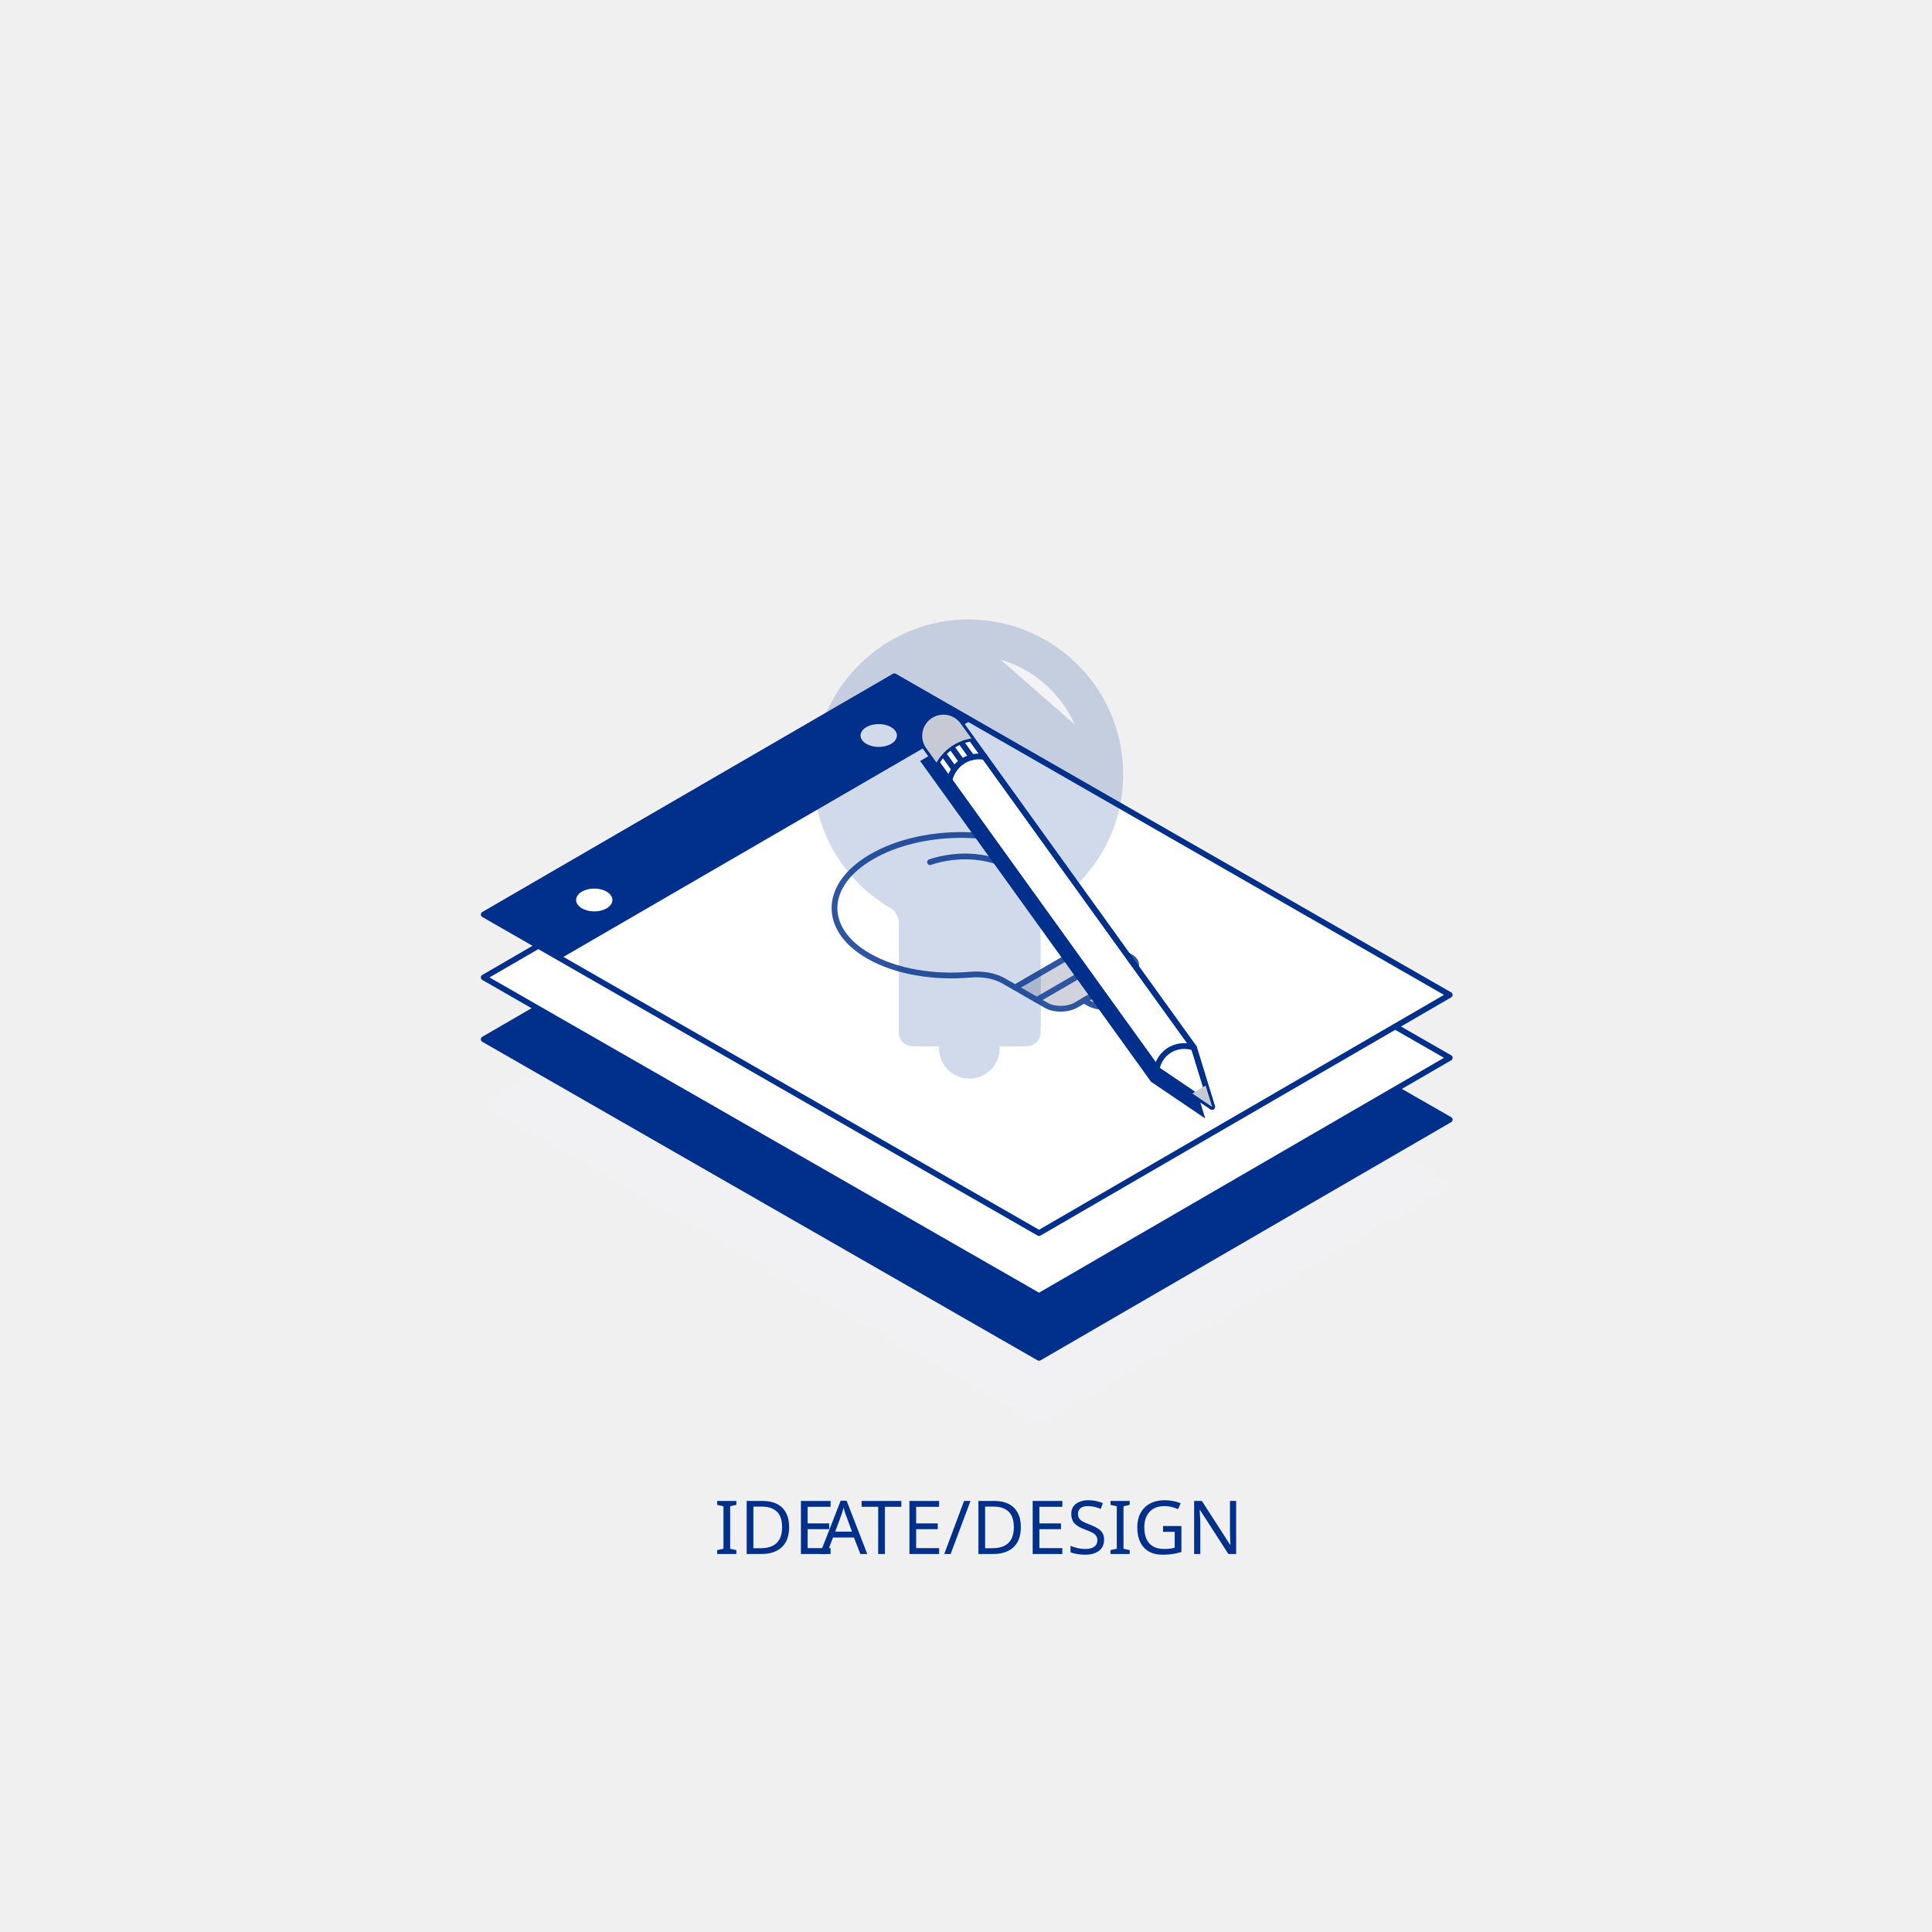
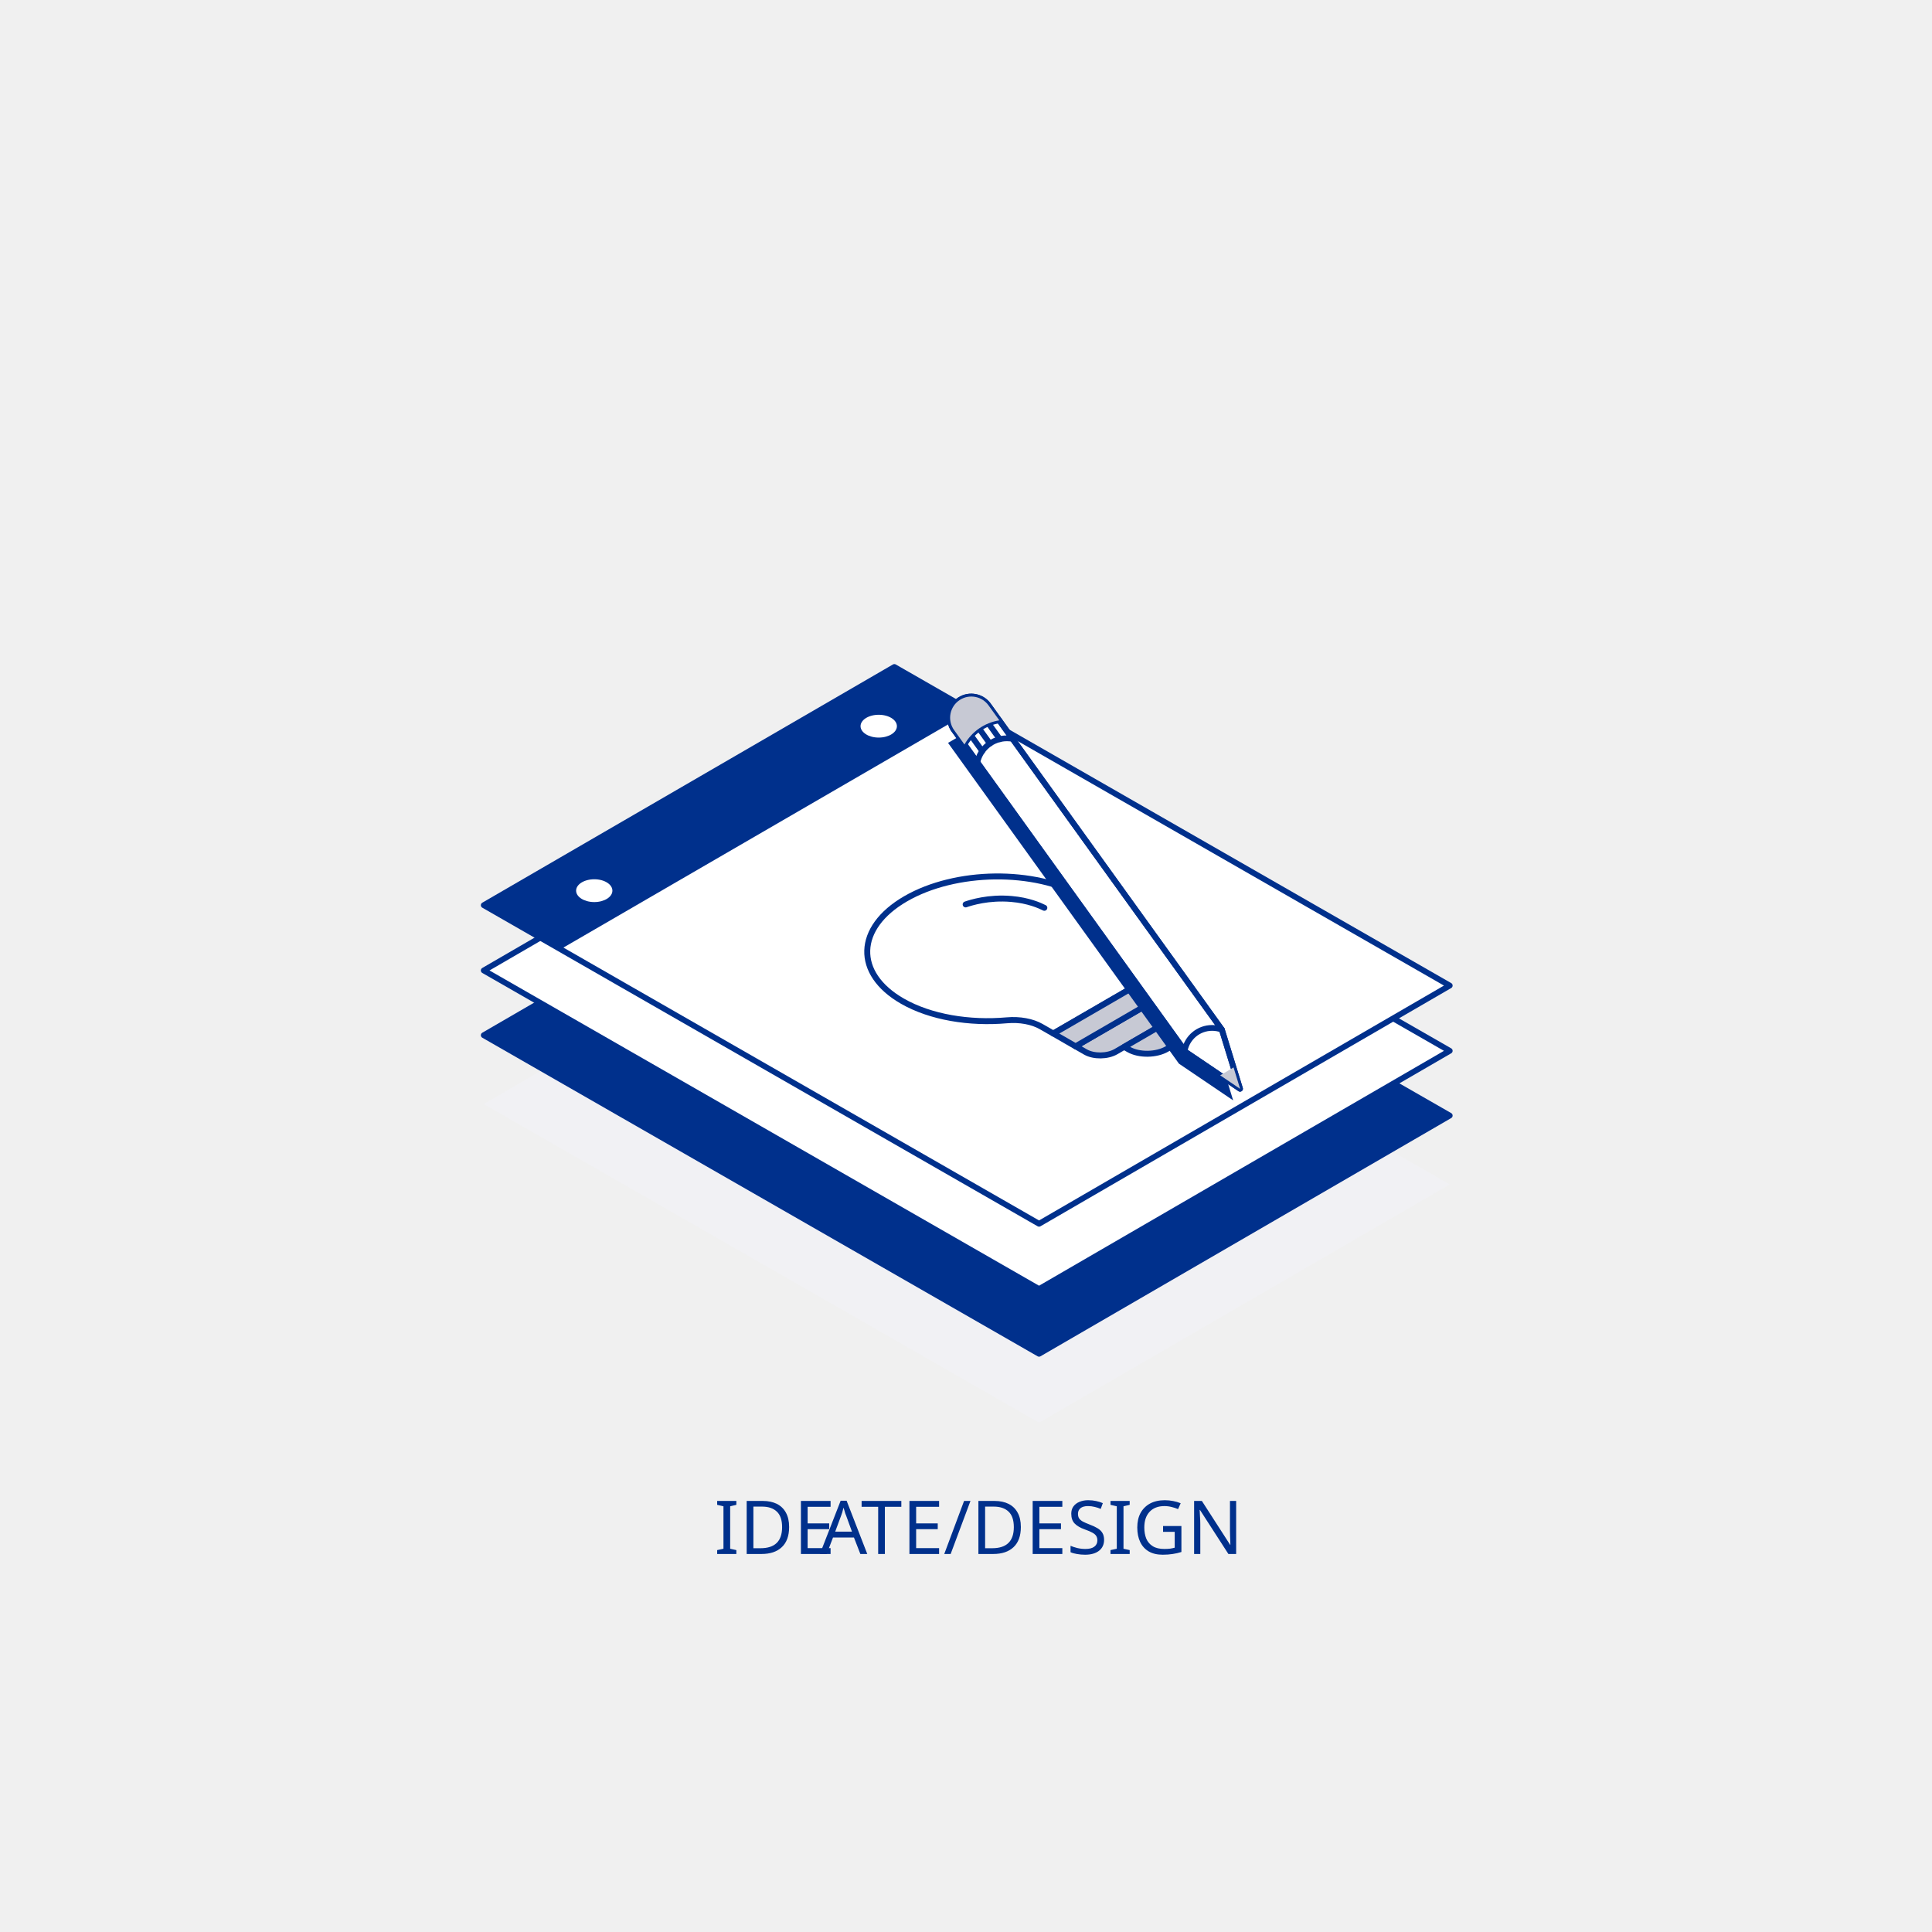
<svg xmlns="http://www.w3.org/2000/svg" id="Layer_1_copy_2" data-name="Layer 1 copy 2" viewBox="0 0 288 288">
  <defs>
    <style>
      .cls-1 {
        fill: #c7c9d4;
      }

      .cls-2 {
        fill: #fff;
      }

      .cls-3, .cls-4, .cls-5 {
        fill: #00308c;
      }

      .cls-3, .cls-6 {
        stroke: #00308c;
        stroke-linecap: round;
        stroke-linejoin: round;
        stroke-width: .86px;
      }

      .cls-7 {
        fill: #f1f1f4;
      }

      .cls-5 {
        font-family: DIN2014-Regular, 'DIN 2014';
        font-size: 11.08px;
      }

      .cls-8 {
        letter-spacing: -.03em;
      }

      .cls-6 {
        fill: none;
      }
    </style>
  </defs>
  <text class="cls-5" transform="translate(106.47 231.65)">
    <tspan x="0" y="0">IDE</tspan>
    <tspan class="cls-8" x="15.75" y="0">A</tspan>
    <tspan x="21.86" y="0">TE/DESIGN</tspan>
  </text>
  <polygon id="Pad_Shadow" data-name="Pad Shadow" class="cls-7" points="216.11 176.56 133.32 129.07 72.11 164.58 154.89 212.07 216.11 176.56" />
-   <polygon id="Pad_Bottom" data-name="Pad Bottom" class="cls-3" points="216.11 166.905 133.32 119.415 72.11 154.923 154.89 202.415 216.11 166.905" />
+   <polygon id="Pad_Bottom" data-name="Pad Bottom" class="cls-3" points="216.11 166.298 133.32 118.808 72.11 154.317 154.89 201.808 216.11 166.298" />
  <g id="Pad_Middle" data-name="Pad Middle">
-     <polygon class="cls-2" points="216.11 157.684 133.32 110.194 72.11 145.704 154.89 193.194 216.11 157.684" />
-     <polygon class="cls-6" points="216.11 157.684 133.32 110.194 72.11 145.704 154.89 193.194 216.11 157.684" />
+     <polygon class="cls-2" points="216.11 156.644 133.32 109.154 72.11 144.664 154.89 192.154 216.11 156.644" />
+     <polygon class="cls-6" points="216.11 156.644 133.32 109.154 72.11 144.664 154.89 192.154 216.11 156.644" />
  </g>
  <g id="Pad_Top" data-name="Pad Top">
-     <polygon class="cls-2" points="216.11 148.303 133.32 100.811 72.11 136.321 154.89 183.813 216.11 148.303" />
-     <polygon class="cls-6" points="216.11 148.303 133.32 100.811 72.11 136.321 154.89 183.813 216.11 148.303" />
-     <path class="cls-4" d="M133.32,100.81l-61.22,35.51 11.46,6.57 61.22,-35.51 -11.46,-6.57ZM88.59,135.86c-1.49,0.00,-2.71,-0.76,-2.71,-1.70s1.21,-1.70,2.71,-1.70 2.70,0.76,2.70,1.70 -1.21,1.70,-2.70,1.70M130.99,111.34c-1.49,0.00,-2.71,-0.76,-2.71,-1.70s1.21,-1.70,2.71,-1.70 2.71,0.76,2.71,1.70 -1.21,1.70,-2.71,1.70" />
+     <polygon class="cls-2" points="216.11 146.916 133.32 99.425 72.11 134.935 154.89 182.426 216.11 146.916" />
+     <polygon class="cls-6" points="216.11 146.916 133.32 99.425 72.11 134.935 154.89 182.426 216.11 146.916" />
+     <path class="cls-4" d="M133.32,99.42l-61.22,35.51 11.46,6.57 61.22,-35.51 -11.46,-6.57ZM88.59,134.47c-1.49,0.00,-2.71,-0.76,-2.71,-1.70s1.21,-1.70,2.71,-1.70 2.70,0.76,2.70,1.70 -1.21,1.70,-2.70,1.70M130.99,109.95c-1.49,0.00,-2.71,-0.76,-2.71,-1.70s1.21,-1.70,2.71,-1.70 2.71,0.76,2.71,1.70 -1.21,1.70,-2.71,1.70" />
  </g>
-   <g id="Bulb_One" opacity="0.82" transform="translate(-2.27, -4.83)">
+   <g id="Bulb_One" opacity="1.00" transform="translate(-1.19, -2.53) scale(1.03)">
    <path class="cls-1" d="M169.33,146.63l1.44.83c1.2.69,1.16,1.83-.08,2.54l-8.02,4.65c-1.24.72-3.21.74-4.41.06l-1.44-.83,12.51-7.25Z" />
    <path class="cls-6" d="M169.33,146.63l1.44.83c1.2.69,1.16,1.83-.08,2.54l-8.02,4.65c-1.24.72-3.21.74-4.41.06l-1.44-.83,12.51-7.25Z" />
    <path class="cls-2" d="M157.87,132.22c4.08,2.34,5.7,5.58,4.89,8.7-.27,1.06.31,2.12,1.59,2.86l1.75,1-12.51,7.25-1.75-1c-1.28-.74-3.11-1.07-4.95-.91-5.42.48-11.05-.43-15.13-2.77-6.97-4-6.76-10.64.47-14.82,7.23-4.18,18.66-4.32,25.63-.32" />
    <path class="cls-6" d="M157.87,132.22c4.08,2.34,5.7,5.58,4.89,8.7-.27,1.06.31,2.12,1.59,2.86l1.75,1-12.51,7.25-1.75-1c-1.28-.74-3.11-1.07-4.95-.91-5.42.48-11.05-.43-15.13-2.77-6.97-4-6.76-10.64.47-14.82,7.23-4.18,18.66-4.32,25.63-.32Z" />
    <polygon class="cls-1" points="153.61 152.04 166.11 144.79 169.33 146.63 156.82 153.89 153.61 152.04" />
    <polygon class="cls-6" points="153.61 152.04 166.11 144.79 169.33 146.63 156.82 153.89 153.61 152.04" />
    <path class="cls-1" d="M169.52,150.69l.63.36c.76.43,1.12,1.01,1.11,1.59-.02.58-.42,1.17-1.2,1.62-1.56.91-4.06.94-5.57.07l-.63-.36,5.67-3.29Z" />
    <path class="cls-6" d="M169.52,150.69l.63.36c.76.43,1.12,1.01,1.11,1.59-.02.58-.42,1.17-1.2,1.62-1.56.91-4.06.94-5.57.07l-.63-.36,5.67-3.29Z" />
    <path class="cls-2" d="M140.91,133.35c.73-.25,3.31-1.08,6.62-.79,2.47.21,4.09.94,4.77,1.28" />
    <path class="cls-6" d="M140.91,133.35c.73-.25,3.31-1.08,6.62-.79,2.47.21,4.09.94,4.77,1.28" />
  </g>
-   <g id="Bulb_Two" opacity="0.18">
-     <g class="cls-12">
-       <circle class="cls-4" cx="144.5" cy="156.25" r="4.53" />
-     </g>
-     <path class="cls-5" d="M167.43,115.43c0-13.12-10.95-23.69-24.22-23.06-11.29.54-20.75,9.5-21.84,20.76-.92,9.45,3.88,17.85,11.33,22.21.82.48,1.29,1.38,1.29,2.33v14.86c0,1.9,1.54,3.45,3.45,3.45h14.16c1.95,0,3.53-1.58,3.53-3.53v-14.76c0-1.08.52-2.1,1.43-2.67,6.52-4.08,10.87-11.32,10.87-19.58Z" />
-     <rect class="cls-4" x="133.98" y="144.81" width="21.14" height="5.57" />
-     <path class="cls-4" d="M133.98,150.39h21.14v3.49c0,1.15-.93,2.08-2.08,2.08h-17c-1.14,0-2.06-.92-2.06-2.06v-3.51h0Z" />
-     <path class="cls-2" d="M149.15,98.32c4.95,1.46,8.99,5.04,11.06,9.69" />
-   </g>
  <g id="Pencil">
-     <polygon class="cls-4" points="142.66 110.249 137.162 113.439 171.582 161.257 179.662 166.729 176.96 157.907 142.66 110.249" />
-     <path class="cls-2" d="M138.07,111.54l34.54,47.99 8.08,5.47 -2.71,-8.82 -34.79,-48.33c-0.97,-1.35,-2.82,-1.72,-4.24,-0.84 -1.55,0.97,-1.96,3.04,-0.89,4.53" />
-     <path class="cls-6" d="M138.07,111.54l34.54,47.99 8.08,5.47 -2.71,-8.82 -34.79,-48.33c-0.97,-1.35,-2.82,-1.72,-4.24,-0.84 -1.55,0.97,-1.96,3.04,-0.89,4.53Z" />
-     <path class="cls-6" d="M172.44,159.29c0.37,-1.92,2.06,-3.36,4.09,-3.36 0.51,0.00,1.00,0.09,1.46,0.26" />
-     <path class="cls-6" d="M146.80,112.84c-0.28,-0.05,-0.57,-0.08,-0.86,-0.08 -2.17,0.00,-3.98,1.53,-4.41,3.58" />
-     <path class="cls-6" d="M144.81,110.08c-2.23,0.35,-4.12,1.71,-5.20,3.60" />
-     <line class="cls-6" x1="143.19" y1="110.54" x2="144.88" y2="112.89" />
-     <line class="cls-6" x1="141.79" y1="111.30" x2="143.40" y2="113.54" />
-     <line class="cls-6" x1="140.59" y1="112.34" x2="142.26" y2="114.66" />
-     <path class="cls-6" d="M138.07,111.54l34.54,47.99 8.08,5.47 -2.71,-8.82 -34.79,-48.33c-0.97,-1.35,-2.82,-1.72,-4.24,-0.84 -1.55,0.97,-1.96,3.04,-0.89,4.53Z" />
-     <polygon class="cls-1" points="180.7 165.009 179.722 161.817 177.732 162.999 180.7 165.009" />
-     <path class="cls-1" d="M143.20,107.85c-0.97,-1.35,-2.82,-1.72,-4.24,-0.84 -1.55,0.97,-1.96,3.04,-0.89,4.53l1.54,2.14c1.07,-1.89,2.97,-3.25,5.20,-3.60l-1.61,-2.23Z" />
+     <polygon class="cls-4" points="146.822 107.55 141.323 110.74 175.743 158.559 183.823 164.03 181.122 155.209 146.822 107.55" />
+     <path class="cls-2" d="M142.23,108.84l34.54,47.99 8.08,5.47 -2.71,-8.82 -34.79,-48.33c-0.97,-1.35,-2.82,-1.72,-4.24,-0.84 -1.55,0.97,-1.96,3.04,-0.89,4.53" />
+     <path class="cls-6" d="M142.23,108.84l34.54,47.99 8.08,5.47 -2.71,-8.82 -34.79,-48.33c-0.97,-1.35,-2.82,-1.72,-4.24,-0.84 -1.55,0.97,-1.96,3.04,-0.89,4.53Z" />
+     <path class="cls-6" d="M176.60,156.59c0.37,-1.92,2.06,-3.36,4.09,-3.36 0.51,0.00,1.00,0.09,1.46,0.26" />
+     <path class="cls-6" d="M150.96,110.14c-0.28,-0.05,-0.57,-0.08,-0.86,-0.08 -2.17,0.00,-3.98,1.53,-4.41,3.58" />
+     <path class="cls-6" d="M148.97,107.38c-2.23,0.35,-4.12,1.71,-5.20,3.60" />
+     <line class="cls-6" x1="147.35" y1="107.84" x2="149.04" y2="110.19" />
+     <line class="cls-6" x1="145.95" y1="108.60" x2="147.56" y2="110.84" />
+     <line class="cls-6" x1="144.75" y1="109.64" x2="146.42" y2="111.96" />
+     <path class="cls-6" d="M142.23,108.84l34.54,47.99 8.08,5.47 -2.71,-8.82 -34.79,-48.33c-0.97,-1.35,-2.82,-1.72,-4.24,-0.84 -1.55,0.97,-1.96,3.04,-0.89,4.53Z" />
+     <polygon class="cls-1" points="184.862 162.31 183.883 159.119 181.893 160.3 184.862 162.31" />
+     <path class="cls-1" d="M147.36,105.15c-0.97,-1.35,-2.82,-1.72,-4.24,-0.84 -1.55,0.97,-1.96,3.04,-0.89,4.53l1.54,2.14c1.07,-1.89,2.97,-3.25,5.20,-3.60l-1.61,-2.23Z" />
  </g>
</svg>
